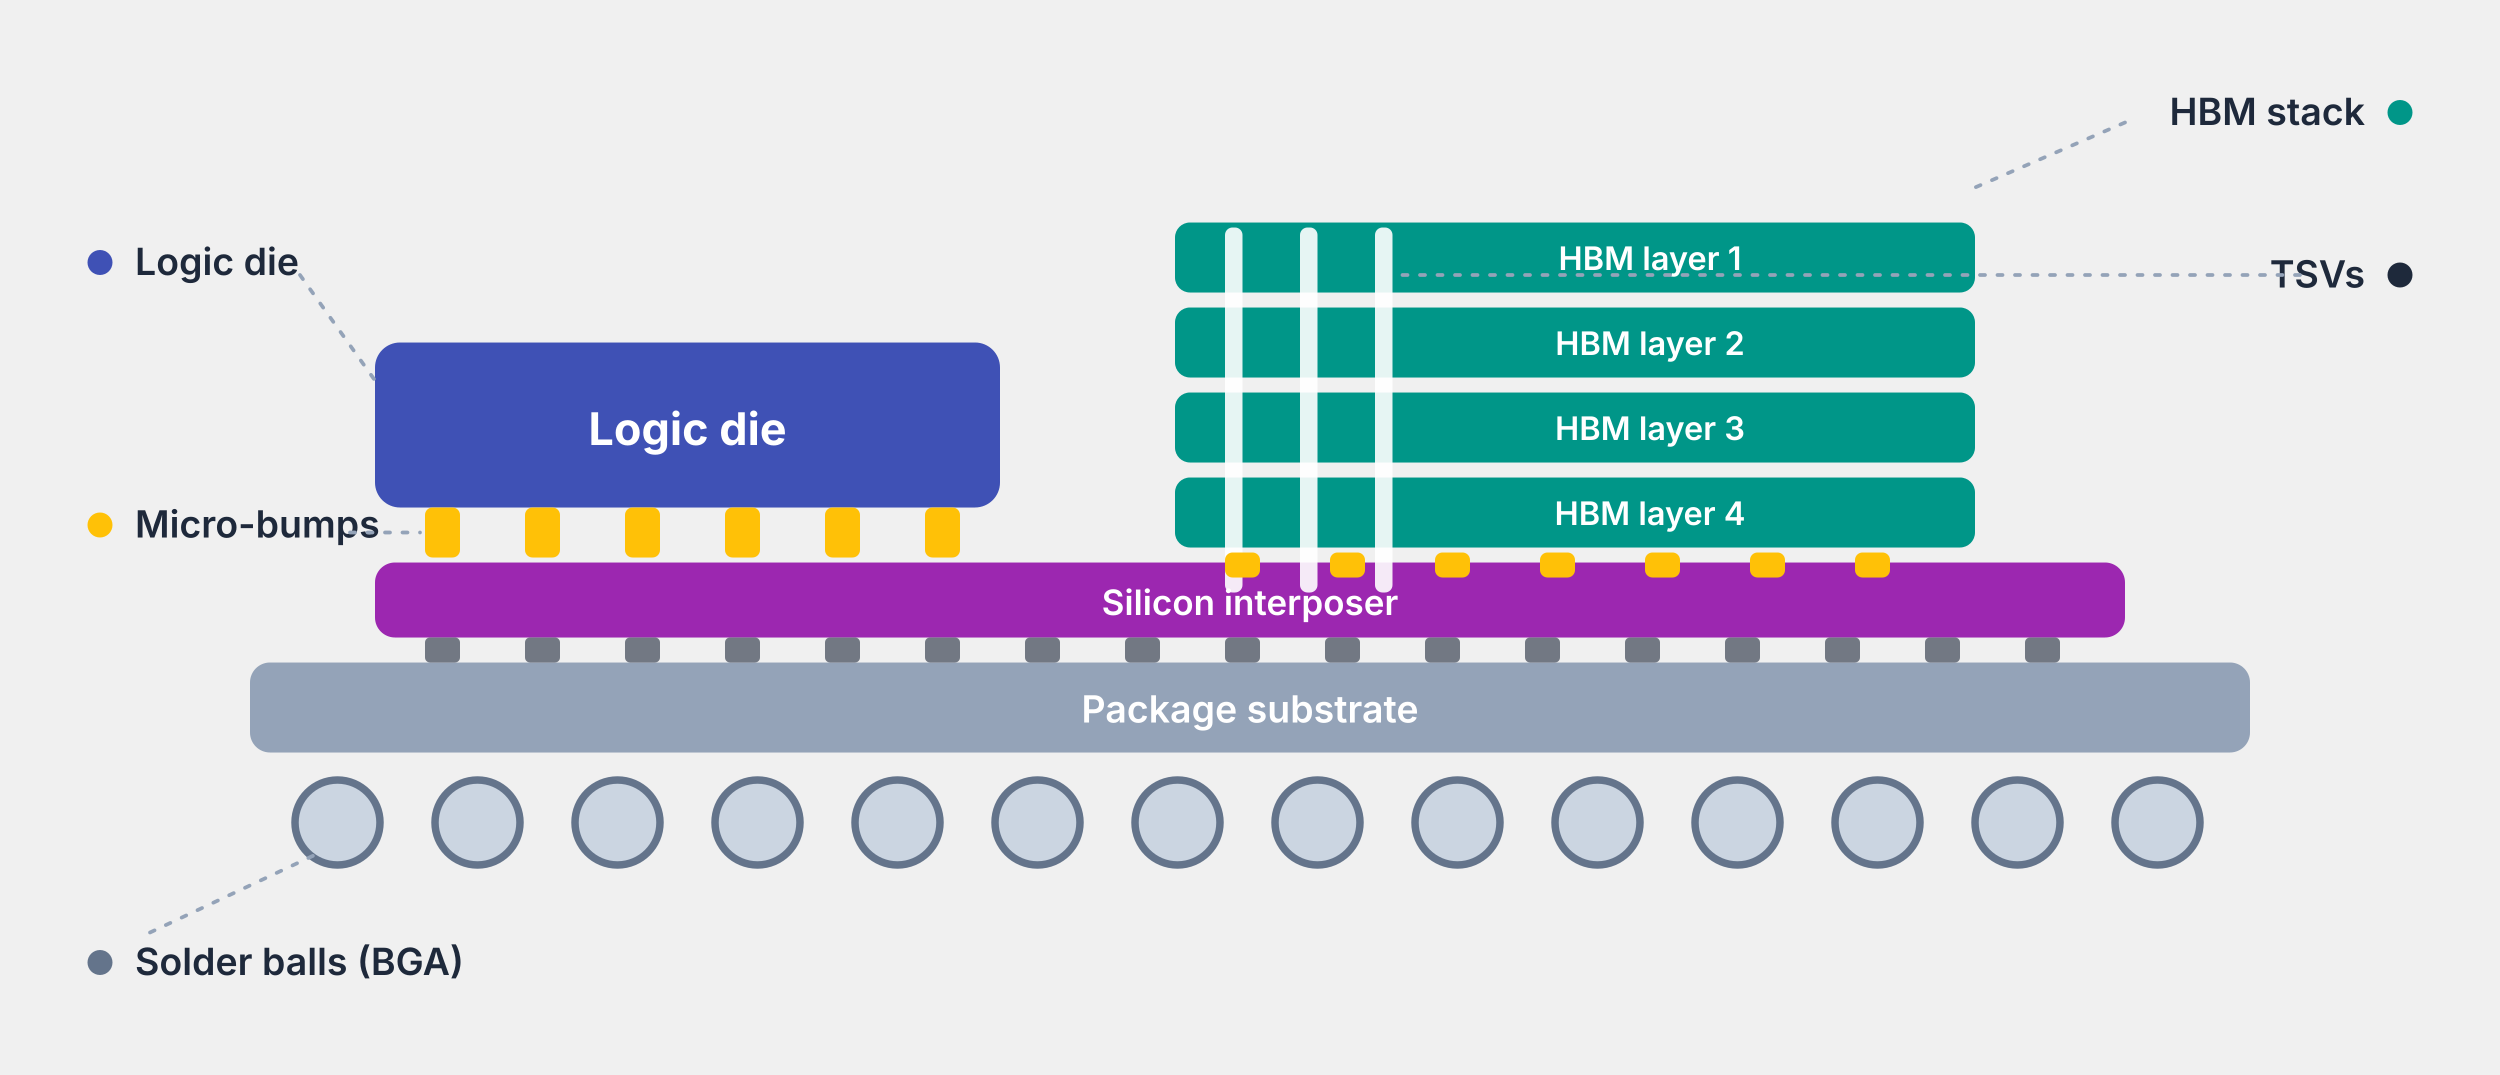
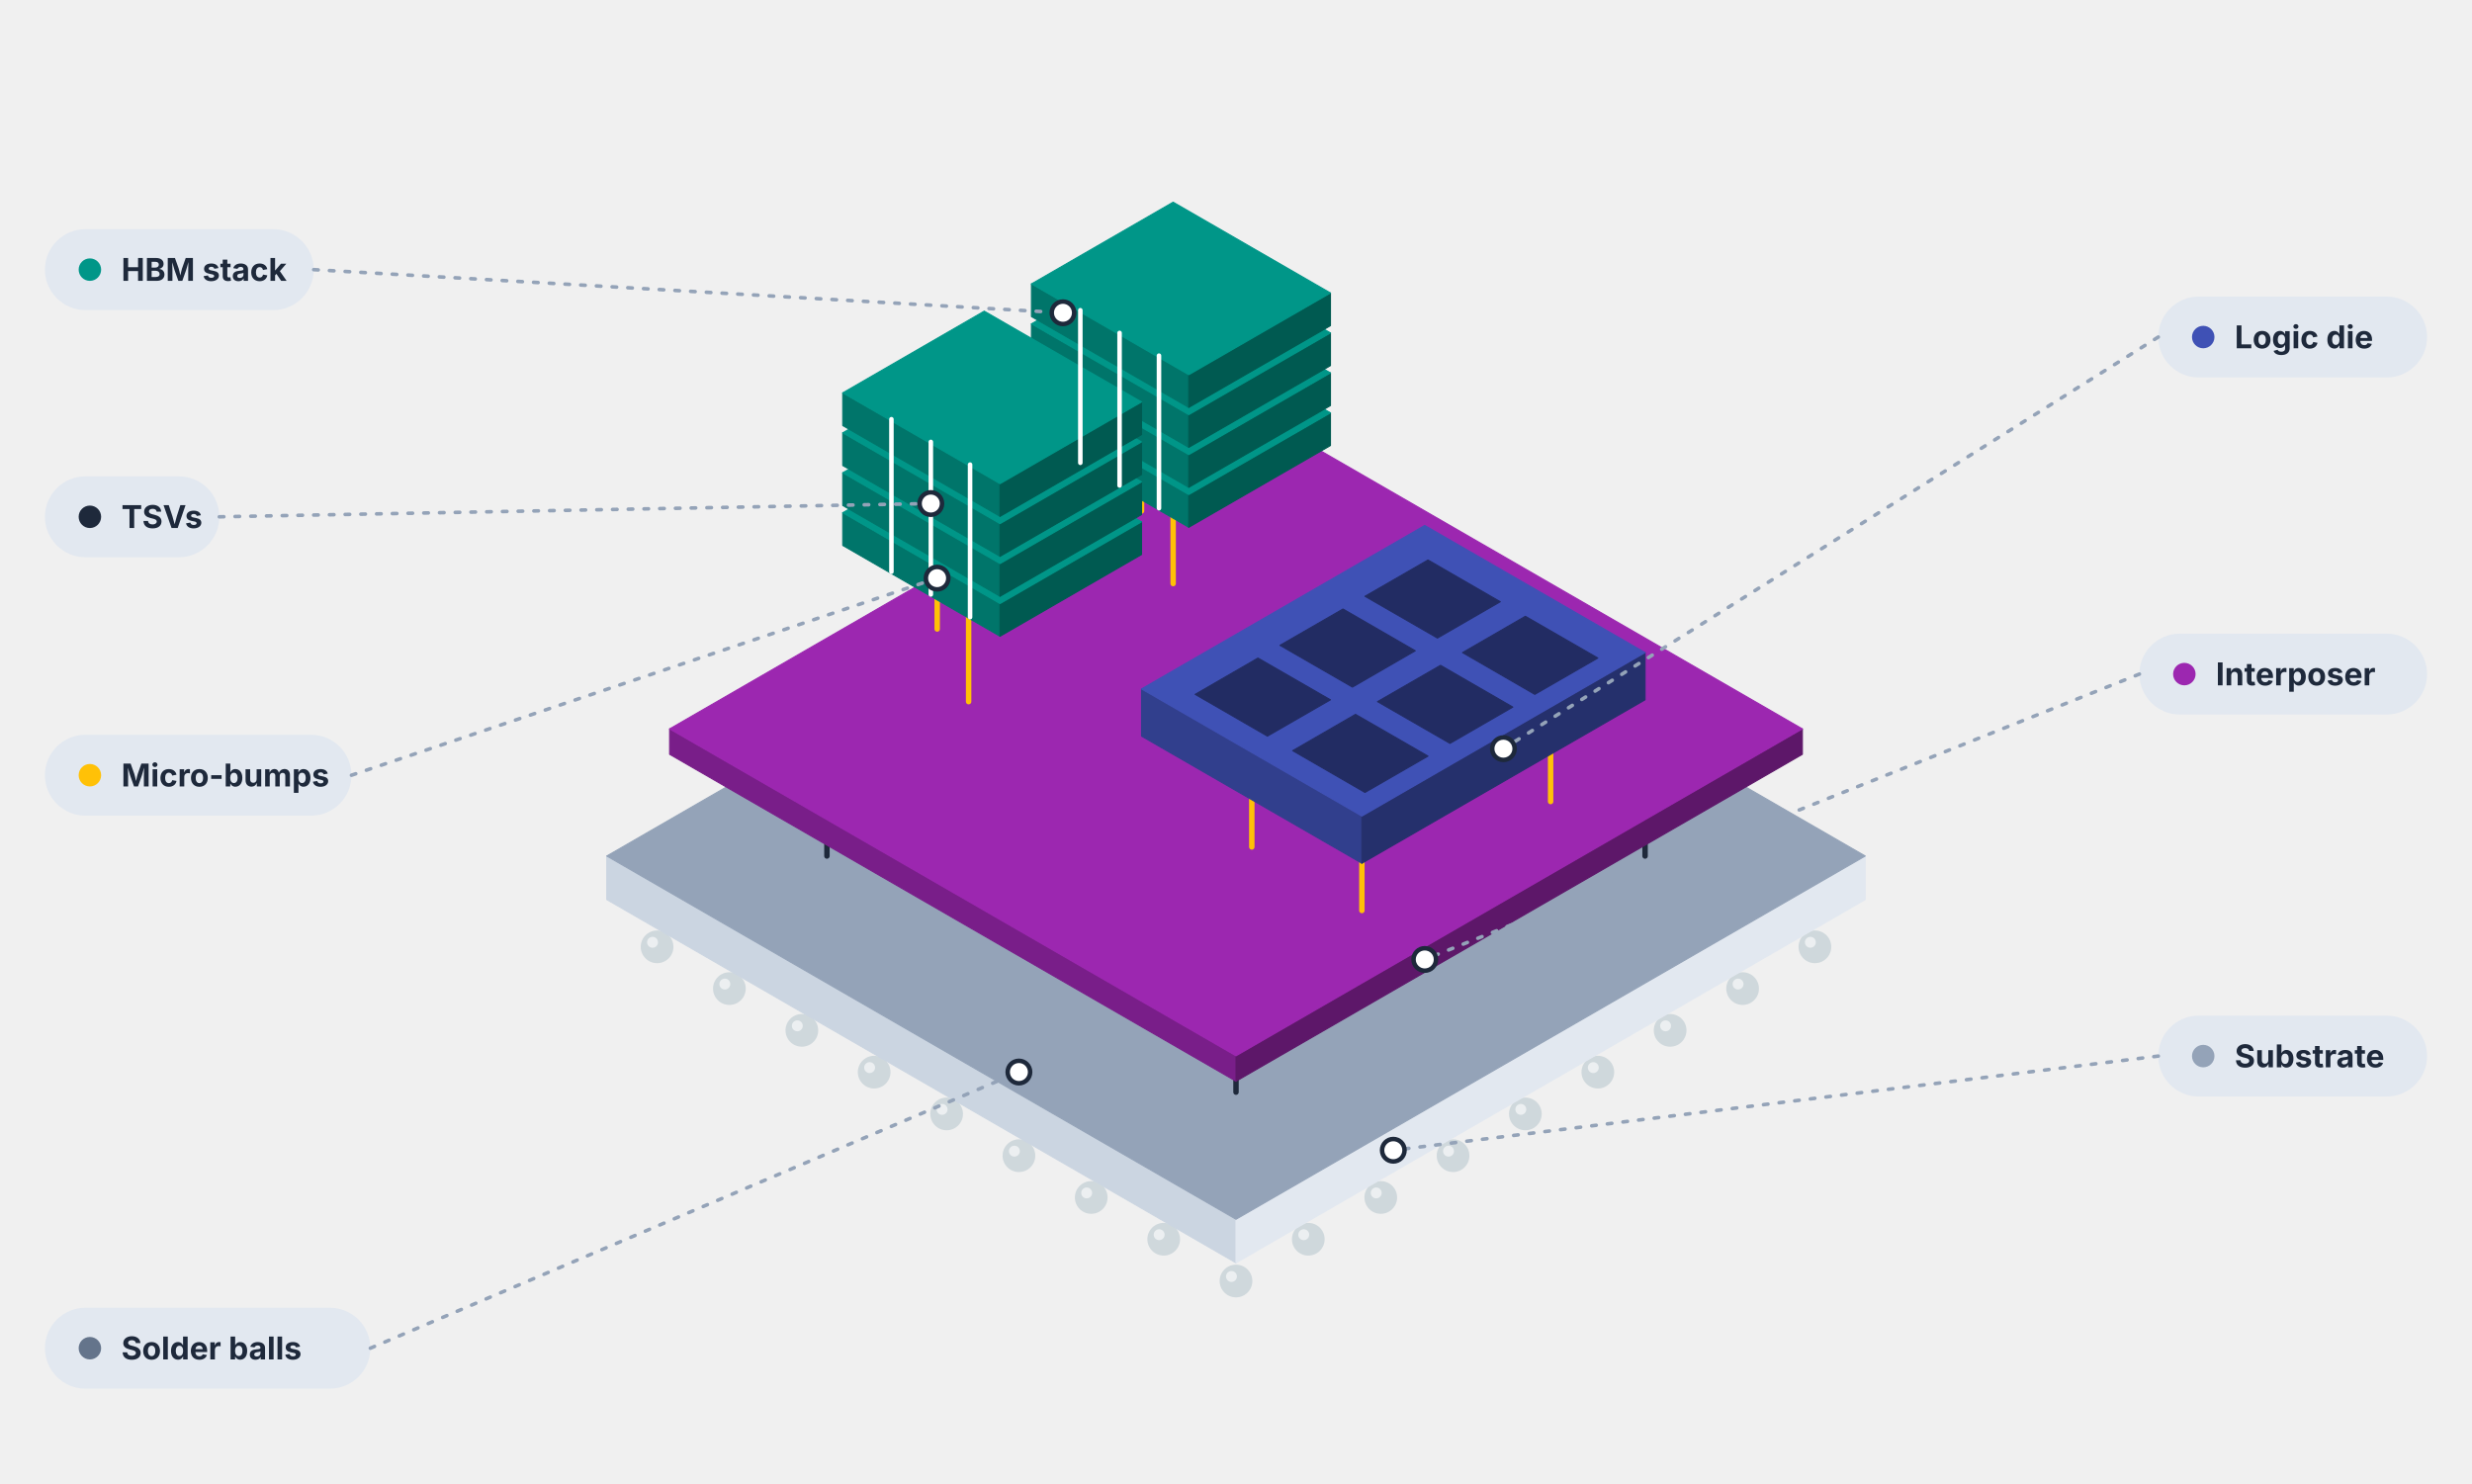
- <svg xmlns="http://www.w3.org/2000/svg" viewBox="0 0 1000 430" role="img" aria-label="Cross-section of an advanced package with logic die, HBM memory stack with TSVs, interposer, substrate and solder balls">
-   <g transform="translate(0,-95)">
-     <rect x="100.0" y="360.0" width="800.0" height="36.0" rx="8" fill="#94a3b8" fill-opacity="1" />
-     <text x="500.0" y="384.0" font-family="Inter,ui-sans-serif,system-ui,-apple-system,'Segoe UI',Roboto,sans-serif" font-size="15" fill="#ffffff" text-anchor="middle" font-weight="600" letter-spacing="0">Package substrate</text>
-     <circle cx="135.0" cy="424.0" r="17" fill="#cbd5e1" fill-opacity="1" stroke="#64748b" stroke-width="3" />
-     <circle cx="191.0" cy="424.0" r="17" fill="#cbd5e1" fill-opacity="1" stroke="#64748b" stroke-width="3" />
-     <circle cx="247.0" cy="424.0" r="17" fill="#cbd5e1" fill-opacity="1" stroke="#64748b" stroke-width="3" />
-     <circle cx="303.0" cy="424.0" r="17" fill="#cbd5e1" fill-opacity="1" stroke="#64748b" stroke-width="3" />
-     <circle cx="359.0" cy="424.0" r="17" fill="#cbd5e1" fill-opacity="1" stroke="#64748b" stroke-width="3" />
-     <circle cx="415.0" cy="424.0" r="17" fill="#cbd5e1" fill-opacity="1" stroke="#64748b" stroke-width="3" />
-     <circle cx="471.0" cy="424.0" r="17" fill="#cbd5e1" fill-opacity="1" stroke="#64748b" stroke-width="3" />
-     <circle cx="527.0" cy="424.0" r="17" fill="#cbd5e1" fill-opacity="1" stroke="#64748b" stroke-width="3" />
-     <circle cx="583.0" cy="424.0" r="17" fill="#cbd5e1" fill-opacity="1" stroke="#64748b" stroke-width="3" />
-     <circle cx="639.0" cy="424.0" r="17" fill="#cbd5e1" fill-opacity="1" stroke="#64748b" stroke-width="3" />
-     <circle cx="695.0" cy="424.0" r="17" fill="#cbd5e1" fill-opacity="1" stroke="#64748b" stroke-width="3" />
-     <circle cx="751.0" cy="424.0" r="17" fill="#cbd5e1" fill-opacity="1" stroke="#64748b" stroke-width="3" />
-     <circle cx="807.0" cy="424.0" r="17" fill="#cbd5e1" fill-opacity="1" stroke="#64748b" stroke-width="3" />
-     <circle cx="863.0" cy="424.0" r="17" fill="#cbd5e1" fill-opacity="1" stroke="#64748b" stroke-width="3" />
-     <rect x="150.0" y="320.0" width="700.0" height="30.0" rx="8" fill="#9C27B0" fill-opacity="1" />
-     <text x="500.0" y="341.0" font-family="Inter,ui-sans-serif,system-ui,-apple-system,'Segoe UI',Roboto,sans-serif" font-size="14" fill="#fff" text-anchor="middle" font-weight="600" letter-spacing="0">Silicon interposer</text>
-     <rect x="170.0" y="350.0" width="14.0" height="10.0" rx="2" fill="#1e293b" fill-opacity="0.6" />
-     <rect x="210.0" y="350.0" width="14.0" height="10.0" rx="2" fill="#1e293b" fill-opacity="0.6" />
-     <rect x="250.0" y="350.0" width="14.0" height="10.0" rx="2" fill="#1e293b" fill-opacity="0.6" />
-     <rect x="290.0" y="350.0" width="14.0" height="10.0" rx="2" fill="#1e293b" fill-opacity="0.6" />
-     <rect x="330.0" y="350.0" width="14.0" height="10.0" rx="2" fill="#1e293b" fill-opacity="0.6" />
-     <rect x="370.0" y="350.0" width="14.0" height="10.0" rx="2" fill="#1e293b" fill-opacity="0.6" />
-     <rect x="410.0" y="350.0" width="14.0" height="10.0" rx="2" fill="#1e293b" fill-opacity="0.6" />
-     <rect x="450.0" y="350.0" width="14.0" height="10.0" rx="2" fill="#1e293b" fill-opacity="0.6" />
-     <rect x="490.0" y="350.0" width="14.0" height="10.0" rx="2" fill="#1e293b" fill-opacity="0.6" />
-     <rect x="530.0" y="350.0" width="14.0" height="10.0" rx="2" fill="#1e293b" fill-opacity="0.6" />
-     <rect x="570.0" y="350.0" width="14.0" height="10.0" rx="2" fill="#1e293b" fill-opacity="0.6" />
-     <rect x="610.0" y="350.0" width="14.0" height="10.0" rx="2" fill="#1e293b" fill-opacity="0.6" />
-     <rect x="650.0" y="350.0" width="14.0" height="10.0" rx="2" fill="#1e293b" fill-opacity="0.6" />
-     <rect x="690.0" y="350.0" width="14.0" height="10.0" rx="2" fill="#1e293b" fill-opacity="0.6" />
-     <rect x="730.0" y="350.0" width="14.0" height="10.0" rx="2" fill="#1e293b" fill-opacity="0.6" />
-     <rect x="770.0" y="350.0" width="14.0" height="10.0" rx="2" fill="#1e293b" fill-opacity="0.6" />
-     <rect x="810.0" y="350.0" width="14.0" height="10.0" rx="2" fill="#1e293b" fill-opacity="0.6" />
-     <rect x="150.0" y="232.0" width="250.0" height="66.0" rx="10" fill="#3F51B5" fill-opacity="1" />
-     <text x="275.0" y="273.0" font-family="Inter,ui-sans-serif,system-ui,-apple-system,'Segoe UI',Roboto,sans-serif" font-size="18" fill="#fff" text-anchor="middle" font-weight="700" letter-spacing="0">Logic die</text>
-     <rect x="170.0" y="298.0" width="14.0" height="20.0" rx="3" fill="#FFC107" fill-opacity="1" />
-     <rect x="210.0" y="298.0" width="14.0" height="20.0" rx="3" fill="#FFC107" fill-opacity="1" />
-     <rect x="250.0" y="298.0" width="14.0" height="20.0" rx="3" fill="#FFC107" fill-opacity="1" />
-     <rect x="290.0" y="298.0" width="14.0" height="20.0" rx="3" fill="#FFC107" fill-opacity="1" />
-     <rect x="330.0" y="298.0" width="14.0" height="20.0" rx="3" fill="#FFC107" fill-opacity="1" />
-     <rect x="370.0" y="298.0" width="14.0" height="20.0" rx="3" fill="#FFC107" fill-opacity="1" />
-     <rect x="470.0" y="286.0" width="320.0" height="28.0" rx="6" fill="#009688" fill-opacity="1" />
-     <text x="660.0" y="305.0" font-family="Inter,ui-sans-serif,system-ui,-apple-system,'Segoe UI',Roboto,sans-serif" font-size="13" fill="#fff" text-anchor="middle" font-weight="600" letter-spacing="0">HBM layer 4</text>
-     <rect x="470.0" y="252.0" width="320.0" height="28.0" rx="6" fill="#009688" fill-opacity="1" />
-     <text x="660.0" y="271.0" font-family="Inter,ui-sans-serif,system-ui,-apple-system,'Segoe UI',Roboto,sans-serif" font-size="13" fill="#fff" text-anchor="middle" font-weight="600" letter-spacing="0">HBM layer 3</text>
-     <rect x="470.0" y="218.0" width="320.0" height="28.0" rx="6" fill="#009688" fill-opacity="1" />
-     <text x="660.0" y="237.0" font-family="Inter,ui-sans-serif,system-ui,-apple-system,'Segoe UI',Roboto,sans-serif" font-size="13" fill="#fff" text-anchor="middle" font-weight="600" letter-spacing="0">HBM layer 2</text>
-     <rect x="470.0" y="184.0" width="320.0" height="28.0" rx="6" fill="#009688" fill-opacity="1" />
-     <text x="660.0" y="203.0" font-family="Inter,ui-sans-serif,system-ui,-apple-system,'Segoe UI',Roboto,sans-serif" font-size="13" fill="#fff" text-anchor="middle" font-weight="600" letter-spacing="0">HBM layer 1</text>
-     <rect x="490.0" y="186.0" width="7.0" height="146.0" rx="3" fill="#fff" fill-opacity="0.9" />
-     <rect x="520.0" y="186.0" width="7.0" height="146.0" rx="3" fill="#fff" fill-opacity="0.9" />
-     <rect x="550.0" y="186.0" width="7.0" height="146.0" rx="3" fill="#fff" fill-opacity="0.9" />
-     <rect x="490.0" y="316.0" width="14.0" height="10.0" rx="3" fill="#FFC107" fill-opacity="1" />
-     <rect x="532.0" y="316.0" width="14.0" height="10.0" rx="3" fill="#FFC107" fill-opacity="1" />
-     <rect x="574.0" y="316.0" width="14.0" height="10.0" rx="3" fill="#FFC107" fill-opacity="1" />
-     <rect x="616.0" y="316.0" width="14.0" height="10.0" rx="3" fill="#FFC107" fill-opacity="1" />
-     <rect x="658.0" y="316.0" width="14.0" height="10.0" rx="3" fill="#FFC107" fill-opacity="1" />
-     <rect x="700.0" y="316.0" width="14.0" height="10.0" rx="3" fill="#FFC107" fill-opacity="1" />
-     <rect x="742.0" y="316.0" width="14.0" height="10.0" rx="3" fill="#FFC107" fill-opacity="1" />
-     <circle cx="960.0" cy="140.0" r="5" fill="#009688" fill-opacity="1" />
-     <text x="946.0" y="145.0" font-family="Inter,ui-sans-serif,system-ui,-apple-system,'Segoe UI',Roboto,sans-serif" font-size="15" fill="#1e293b" text-anchor="end" font-weight="600" letter-spacing="0">HBM stack</text>
-     <line x1="850.0" y1="144.0" x2="790.0" y2="170.0" stroke="#94a3b8" stroke-width="1.5" stroke-linecap="round" stroke-dasharray="2 5" />
-     <circle cx="960.0" cy="205.0" r="5" fill="#1e293b" fill-opacity="1" />
-     <text x="946.0" y="210.0" font-family="Inter,ui-sans-serif,system-ui,-apple-system,'Segoe UI',Roboto,sans-serif" font-size="15" fill="#1e293b" text-anchor="end" font-weight="600" letter-spacing="0">TSVs</text>
-     <line x1="920.0" y1="205.0" x2="557.0" y2="205.0" stroke="#94a3b8" stroke-width="1.5" stroke-linecap="round" stroke-dasharray="2 5" />
-     <circle cx="40.0" cy="200.0" r="5" fill="#3F51B5" fill-opacity="1" />
-     <text x="54.0" y="205.0" font-family="Inter,ui-sans-serif,system-ui,-apple-system,'Segoe UI',Roboto,sans-serif" font-size="15" fill="#1e293b" text-anchor="start" font-weight="600" letter-spacing="0">Logic die</text>
-     <line x1="120.0" y1="205.0" x2="152.0" y2="250.0" stroke="#94a3b8" stroke-width="1.5" stroke-linecap="round" stroke-dasharray="2 5" />
-     <circle cx="40.0" cy="305.0" r="5" fill="#FFC107" fill-opacity="1" />
-     <text x="54.0" y="310.0" font-family="Inter,ui-sans-serif,system-ui,-apple-system,'Segoe UI',Roboto,sans-serif" font-size="15" fill="#1e293b" text-anchor="start" font-weight="600" letter-spacing="0">Micro-bumps</text>
-     <line x1="140.0" y1="308.0" x2="168.0" y2="308.0" stroke="#94a3b8" stroke-width="1.5" stroke-linecap="round" stroke-dasharray="2 5" />
-     <circle cx="40.0" cy="480.0" r="5" fill="#64748b" fill-opacity="1" />
-     <text x="54.0" y="485.0" font-family="Inter,ui-sans-serif,system-ui,-apple-system,'Segoe UI',Roboto,sans-serif" font-size="15" fill="#1e293b" text-anchor="start" font-weight="600" letter-spacing="0">Solder balls (BGA)</text>
-     <line x1="60.0" y1="468.0" x2="128.0" y2="436.0" stroke="#94a3b8" stroke-width="1.5" stroke-linecap="round" stroke-dasharray="2 5" />
+ <svg xmlns="http://www.w3.org/2000/svg" viewBox="0 0 1100 660" role="img" aria-label="Exploded isometric view of an advanced package: logic die, HBM stacks with TSVs, interposer, substrate and solder balls">
+   <g transform="translate(550.0,238.7) scale(0.8083)">
+     <circle cx="0.0" cy="42.0" r="9" fill="#CFD8DC" fill-opacity="1" />
+     <circle cx="-2.5" cy="39.5" r="3" fill="#ffffff" fill-opacity="0.6" />
+     <circle cx="-39.8" cy="65.0" r="9" fill="#CFD8DC" fill-opacity="1" />
+     <circle cx="-42.3" cy="62.5" r="3" fill="#ffffff" fill-opacity="0.6" />
+     <circle cx="39.8" cy="65.0" r="9" fill="#CFD8DC" fill-opacity="1" />
+     <circle cx="37.3" cy="62.5" r="3" fill="#ffffff" fill-opacity="0.6" />
+     <circle cx="-79.7" cy="88.0" r="9" fill="#CFD8DC" fill-opacity="1" />
+     <circle cx="-82.2" cy="85.5" r="3" fill="#ffffff" fill-opacity="0.6" />
+     <circle cx="0.0" cy="88.0" r="9" fill="#CFD8DC" fill-opacity="1" />
+     <circle cx="-2.5" cy="85.5" r="3" fill="#ffffff" fill-opacity="0.6" />
+     <circle cx="79.7" cy="88.0" r="9" fill="#CFD8DC" fill-opacity="1" />
+     <circle cx="77.2" cy="85.5" r="3" fill="#ffffff" fill-opacity="0.6" />
+     <circle cx="-119.5" cy="111.0" r="9" fill="#CFD8DC" fill-opacity="1" />
+     <circle cx="-122.0" cy="108.5" r="3" fill="#ffffff" fill-opacity="0.6" />
+     <circle cx="-39.8" cy="111.0" r="9" fill="#CFD8DC" fill-opacity="1" />
+     <circle cx="-42.3" cy="108.5" r="3" fill="#ffffff" fill-opacity="0.6" />
+     <circle cx="39.8" cy="111.0" r="9" fill="#CFD8DC" fill-opacity="1" />
+     <circle cx="37.3" cy="108.5" r="3" fill="#ffffff" fill-opacity="0.6" />
+     <circle cx="119.5" cy="111.0" r="9" fill="#CFD8DC" fill-opacity="1" />
+     <circle cx="117.0" cy="108.5" r="3" fill="#ffffff" fill-opacity="0.6" />
+     <circle cx="-159.3" cy="134.0" r="9" fill="#CFD8DC" fill-opacity="1" />
+     <circle cx="-161.8" cy="131.5" r="3" fill="#ffffff" fill-opacity="0.6" />
+     <circle cx="-79.7" cy="134.0" r="9" fill="#CFD8DC" fill-opacity="1" />
+     <circle cx="-82.2" cy="131.5" r="3" fill="#ffffff" fill-opacity="0.6" />
+     <circle cx="0.0" cy="134.0" r="9" fill="#CFD8DC" fill-opacity="1" />
+     <circle cx="-2.5" cy="131.5" r="3" fill="#ffffff" fill-opacity="0.6" />
+     <circle cx="79.7" cy="134.0" r="9" fill="#CFD8DC" fill-opacity="1" />
+     <circle cx="77.2" cy="131.5" r="3" fill="#ffffff" fill-opacity="0.6" />
+     <circle cx="159.3" cy="134.0" r="9" fill="#CFD8DC" fill-opacity="1" />
+     <circle cx="156.8" cy="131.5" r="3" fill="#ffffff" fill-opacity="0.6" />
+     <circle cx="-199.2" cy="157.0" r="9" fill="#CFD8DC" fill-opacity="1" />
+     <circle cx="-201.7" cy="154.5" r="3" fill="#ffffff" fill-opacity="0.6" />
+     <circle cx="-119.5" cy="157.0" r="9" fill="#CFD8DC" fill-opacity="1" />
+     <circle cx="-122.0" cy="154.5" r="3" fill="#ffffff" fill-opacity="0.6" />
+     <circle cx="-39.8" cy="157.0" r="9" fill="#CFD8DC" fill-opacity="1" />
+     <circle cx="-42.3" cy="154.5" r="3" fill="#ffffff" fill-opacity="0.6" />
+     <circle cx="39.8" cy="157.0" r="9" fill="#CFD8DC" fill-opacity="1" />
+     <circle cx="37.3" cy="154.5" r="3" fill="#ffffff" fill-opacity="0.6" />
+     <circle cx="119.5" cy="157.0" r="9" fill="#CFD8DC" fill-opacity="1" />
+     <circle cx="117.0" cy="154.5" r="3" fill="#ffffff" fill-opacity="0.6" />
+     <circle cx="199.2" cy="157.0" r="9" fill="#CFD8DC" fill-opacity="1" />
+     <circle cx="196.7" cy="154.5" r="3" fill="#ffffff" fill-opacity="0.6" />
+     <circle cx="-239.0" cy="180.0" r="9" fill="#CFD8DC" fill-opacity="1" />
+     <circle cx="-241.5" cy="177.5" r="3" fill="#ffffff" fill-opacity="0.6" />
+     <circle cx="-159.3" cy="180.0" r="9" fill="#CFD8DC" fill-opacity="1" />
+     <circle cx="-161.8" cy="177.5" r="3" fill="#ffffff" fill-opacity="0.6" />
+     <circle cx="-79.7" cy="180.0" r="9" fill="#CFD8DC" fill-opacity="1" />
+     <circle cx="-82.2" cy="177.5" r="3" fill="#ffffff" fill-opacity="0.6" />
+     <circle cx="0.0" cy="180.0" r="9" fill="#CFD8DC" fill-opacity="1" />
+     <circle cx="-2.5" cy="177.5" r="3" fill="#ffffff" fill-opacity="0.6" />
+     <circle cx="79.7" cy="180.0" r="9" fill="#CFD8DC" fill-opacity="1" />
+     <circle cx="77.2" cy="177.5" r="3" fill="#ffffff" fill-opacity="0.6" />
+     <circle cx="159.3" cy="180.0" r="9" fill="#CFD8DC" fill-opacity="1" />
+     <circle cx="156.8" cy="177.5" r="3" fill="#ffffff" fill-opacity="0.6" />
+     <circle cx="239.0" cy="180.0" r="9" fill="#CFD8DC" fill-opacity="1" />
+     <circle cx="236.5" cy="177.5" r="3" fill="#ffffff" fill-opacity="0.6" />
+     <circle cx="-278.9" cy="203.0" r="9" fill="#CFD8DC" fill-opacity="1" />
+     <circle cx="-281.4" cy="200.5" r="3" fill="#ffffff" fill-opacity="0.6" />
+     <circle cx="-199.2" cy="203.0" r="9" fill="#CFD8DC" fill-opacity="1" />
+     <circle cx="-201.7" cy="200.5" r="3" fill="#ffffff" fill-opacity="0.6" />
+     <circle cx="-119.5" cy="203.0" r="9" fill="#CFD8DC" fill-opacity="1" />
+     <circle cx="-122.0" cy="200.5" r="3" fill="#ffffff" fill-opacity="0.6" />
+     <circle cx="-39.8" cy="203.0" r="9" fill="#CFD8DC" fill-opacity="1" />
+     <circle cx="-42.3" cy="200.5" r="3" fill="#ffffff" fill-opacity="0.6" />
+     <circle cx="39.8" cy="203.0" r="9" fill="#CFD8DC" fill-opacity="1" />
+     <circle cx="37.3" cy="200.5" r="3" fill="#ffffff" fill-opacity="0.6" />
+     <circle cx="119.5" cy="203.0" r="9" fill="#CFD8DC" fill-opacity="1" />
+     <circle cx="117.0" cy="200.5" r="3" fill="#ffffff" fill-opacity="0.6" />
+     <circle cx="199.2" cy="203.0" r="9" fill="#CFD8DC" fill-opacity="1" />
+     <circle cx="196.7" cy="200.5" r="3" fill="#ffffff" fill-opacity="0.6" />
+     <circle cx="278.9" cy="203.0" r="9" fill="#CFD8DC" fill-opacity="1" />
+     <circle cx="276.4" cy="200.5" r="3" fill="#ffffff" fill-opacity="0.6" />
+     <circle cx="-318.7" cy="226.0" r="9" fill="#CFD8DC" fill-opacity="1" />
+     <circle cx="-321.2" cy="223.5" r="3" fill="#ffffff" fill-opacity="0.6" />
+     <circle cx="-239.0" cy="226.0" r="9" fill="#CFD8DC" fill-opacity="1" />
+     <circle cx="-241.5" cy="223.5" r="3" fill="#ffffff" fill-opacity="0.6" />
+     <circle cx="-159.3" cy="226.0" r="9" fill="#CFD8DC" fill-opacity="1" />
+     <circle cx="-161.8" cy="223.5" r="3" fill="#ffffff" fill-opacity="0.6" />
+     <circle cx="-79.7" cy="226.0" r="9" fill="#CFD8DC" fill-opacity="1" />
+     <circle cx="-82.2" cy="223.5" r="3" fill="#ffffff" fill-opacity="0.6" />
+     <circle cx="0.0" cy="226.0" r="9" fill="#CFD8DC" fill-opacity="1" />
+     <circle cx="-2.5" cy="223.5" r="3" fill="#ffffff" fill-opacity="0.6" />
+     <circle cx="79.7" cy="226.0" r="9" fill="#CFD8DC" fill-opacity="1" />
+     <circle cx="77.2" cy="223.5" r="3" fill="#ffffff" fill-opacity="0.6" />
+     <circle cx="159.3" cy="226.0" r="9" fill="#CFD8DC" fill-opacity="1" />
+     <circle cx="156.8" cy="223.5" r="3" fill="#ffffff" fill-opacity="0.6" />
+     <circle cx="239.0" cy="226.0" r="9" fill="#CFD8DC" fill-opacity="1" />
+     <circle cx="236.5" cy="223.5" r="3" fill="#ffffff" fill-opacity="0.6" />
+     <circle cx="318.7" cy="226.0" r="9" fill="#CFD8DC" fill-opacity="1" />
+     <circle cx="316.2" cy="223.5" r="3" fill="#ffffff" fill-opacity="0.6" />
+     <circle cx="-278.9" cy="249.0" r="9" fill="#CFD8DC" fill-opacity="1" />
+     <circle cx="-281.4" cy="246.5" r="3" fill="#ffffff" fill-opacity="0.6" />
+     <circle cx="-199.2" cy="249.0" r="9" fill="#CFD8DC" fill-opacity="1" />
+     <circle cx="-201.7" cy="246.5" r="3" fill="#ffffff" fill-opacity="0.6" />
+     <circle cx="-119.5" cy="249.0" r="9" fill="#CFD8DC" fill-opacity="1" />
+     <circle cx="-122.0" cy="246.5" r="3" fill="#ffffff" fill-opacity="0.6" />
+     <circle cx="-39.8" cy="249.0" r="9" fill="#CFD8DC" fill-opacity="1" />
+     <circle cx="-42.3" cy="246.5" r="3" fill="#ffffff" fill-opacity="0.6" />
+     <circle cx="39.8" cy="249.0" r="9" fill="#CFD8DC" fill-opacity="1" />
+     <circle cx="37.3" cy="246.5" r="3" fill="#ffffff" fill-opacity="0.6" />
+     <circle cx="119.5" cy="249.0" r="9" fill="#CFD8DC" fill-opacity="1" />
+     <circle cx="117.0" cy="246.5" r="3" fill="#ffffff" fill-opacity="0.6" />
+     <circle cx="199.2" cy="249.0" r="9" fill="#CFD8DC" fill-opacity="1" />
+     <circle cx="196.7" cy="246.5" r="3" fill="#ffffff" fill-opacity="0.6" />
+     <circle cx="278.9" cy="249.0" r="9" fill="#CFD8DC" fill-opacity="1" />
+     <circle cx="276.4" cy="246.5" r="3" fill="#ffffff" fill-opacity="0.6" />
+     <circle cx="-239.0" cy="272.0" r="9" fill="#CFD8DC" fill-opacity="1" />
+     <circle cx="-241.5" cy="269.5" r="3" fill="#ffffff" fill-opacity="0.6" />
+     <circle cx="-159.3" cy="272.0" r="9" fill="#CFD8DC" fill-opacity="1" />
+     <circle cx="-161.8" cy="269.5" r="3" fill="#ffffff" fill-opacity="0.6" />
+     <circle cx="-79.7" cy="272.0" r="9" fill="#CFD8DC" fill-opacity="1" />
+     <circle cx="-82.2" cy="269.5" r="3" fill="#ffffff" fill-opacity="0.6" />
+     <circle cx="0.0" cy="272.0" r="9" fill="#CFD8DC" fill-opacity="1" />
+     <circle cx="-2.5" cy="269.5" r="3" fill="#ffffff" fill-opacity="0.6" />
+     <circle cx="79.7" cy="272.0" r="9" fill="#CFD8DC" fill-opacity="1" />
+     <circle cx="77.2" cy="269.5" r="3" fill="#ffffff" fill-opacity="0.6" />
+     <circle cx="159.3" cy="272.0" r="9" fill="#CFD8DC" fill-opacity="1" />
+     <circle cx="156.8" cy="269.5" r="3" fill="#ffffff" fill-opacity="0.6" />
+     <circle cx="239.0" cy="272.0" r="9" fill="#CFD8DC" fill-opacity="1" />
+     <circle cx="236.5" cy="269.5" r="3" fill="#ffffff" fill-opacity="0.6" />
+     <circle cx="-199.2" cy="295.0" r="9" fill="#CFD8DC" fill-opacity="1" />
+     <circle cx="-201.7" cy="292.5" r="3" fill="#ffffff" fill-opacity="0.6" />
+     <circle cx="-119.5" cy="295.0" r="9" fill="#CFD8DC" fill-opacity="1" />
+     <circle cx="-122.0" cy="292.5" r="3" fill="#ffffff" fill-opacity="0.6" />
+     <circle cx="-39.8" cy="295.0" r="9" fill="#CFD8DC" fill-opacity="1" />
+     <circle cx="-42.3" cy="292.5" r="3" fill="#ffffff" fill-opacity="0.6" />
+     <circle cx="39.8" cy="295.0" r="9" fill="#CFD8DC" fill-opacity="1" />
+     <circle cx="37.3" cy="292.5" r="3" fill="#ffffff" fill-opacity="0.6" />
+     <circle cx="119.5" cy="295.0" r="9" fill="#CFD8DC" fill-opacity="1" />
+     <circle cx="117.0" cy="292.5" r="3" fill="#ffffff" fill-opacity="0.6" />
+     <circle cx="199.2" cy="295.0" r="9" fill="#CFD8DC" fill-opacity="1" />
+     <circle cx="196.7" cy="292.5" r="3" fill="#ffffff" fill-opacity="0.6" />
+     <circle cx="-159.3" cy="318.0" r="9" fill="#CFD8DC" fill-opacity="1" />
+     <circle cx="-161.8" cy="315.5" r="3" fill="#ffffff" fill-opacity="0.6" />
+     <circle cx="-79.7" cy="318.0" r="9" fill="#CFD8DC" fill-opacity="1" />
+     <circle cx="-82.2" cy="315.5" r="3" fill="#ffffff" fill-opacity="0.6" />
+     <circle cx="0.0" cy="318.0" r="9" fill="#CFD8DC" fill-opacity="1" />
+     <circle cx="-2.5" cy="315.5" r="3" fill="#ffffff" fill-opacity="0.6" />
+     <circle cx="79.7" cy="318.0" r="9" fill="#CFD8DC" fill-opacity="1" />
+     <circle cx="77.2" cy="315.5" r="3" fill="#ffffff" fill-opacity="0.6" />
+     <circle cx="159.3" cy="318.0" r="9" fill="#CFD8DC" fill-opacity="1" />
+     <circle cx="156.8" cy="315.5" r="3" fill="#ffffff" fill-opacity="0.6" />
+     <circle cx="-119.5" cy="341.0" r="9" fill="#CFD8DC" fill-opacity="1" />
+     <circle cx="-122.0" cy="338.5" r="3" fill="#ffffff" fill-opacity="0.6" />
+     <circle cx="-39.8" cy="341.0" r="9" fill="#CFD8DC" fill-opacity="1" />
+     <circle cx="-42.3" cy="338.5" r="3" fill="#ffffff" fill-opacity="0.6" />
+     <circle cx="39.8" cy="341.0" r="9" fill="#CFD8DC" fill-opacity="1" />
+     <circle cx="37.3" cy="338.5" r="3" fill="#ffffff" fill-opacity="0.6" />
+     <circle cx="119.5" cy="341.0" r="9" fill="#CFD8DC" fill-opacity="1" />
+     <circle cx="117.0" cy="338.5" r="3" fill="#ffffff" fill-opacity="0.6" />
+     <circle cx="-79.7" cy="364.0" r="9" fill="#CFD8DC" fill-opacity="1" />
+     <circle cx="-82.2" cy="361.5" r="3" fill="#ffffff" fill-opacity="0.6" />
+     <circle cx="0.0" cy="364.0" r="9" fill="#CFD8DC" fill-opacity="1" />
+     <circle cx="-2.5" cy="361.5" r="3" fill="#ffffff" fill-opacity="0.6" />
+     <circle cx="79.7" cy="364.0" r="9" fill="#CFD8DC" fill-opacity="1" />
+     <circle cx="77.2" cy="361.5" r="3" fill="#ffffff" fill-opacity="0.6" />
+     <circle cx="-39.8" cy="387.0" r="9" fill="#CFD8DC" fill-opacity="1" />
+     <circle cx="-42.3" cy="384.5" r="3" fill="#ffffff" fill-opacity="0.6" />
+     <circle cx="39.8" cy="387.0" r="9" fill="#CFD8DC" fill-opacity="1" />
+     <circle cx="37.3" cy="384.5" r="3" fill="#ffffff" fill-opacity="0.6" />
+     <circle cx="0.0" cy="410.0" r="9" fill="#CFD8DC" fill-opacity="1" />
+     <circle cx="-2.5" cy="407.5" r="3" fill="#ffffff" fill-opacity="0.6" />
+     <polygon points="-346.4,176.0 0.0,376.0 0.0,400.0 -346.4,200.0" fill="#cbd5e1" fill-opacity="1" stroke="#cbd5e1" stroke-width=".6" stroke-linejoin="round" />
+     <polygon points="346.4,176.0 0.0,376.0 0.0,400.0 346.4,200.0" fill="#e2e8f0" fill-opacity="1" stroke="#e2e8f0" stroke-width=".6" stroke-linejoin="round" />
+     <polygon points="0.0,-24.0 346.4,176.0 0.0,376.0 -346.4,176.0" fill="#94a3b8" fill-opacity="1" stroke="#94a3b8" stroke-width=".6" stroke-linejoin="round" />
+     <line x1="0.0" y1="46.0" x2="0.0" y2="-10.0" stroke="#1e293b" stroke-width="3" stroke-linecap="round" />
+     <line x1="225.2" y1="176.0" x2="225.2" y2="120.0" stroke="#1e293b" stroke-width="3" stroke-linecap="round" />
+     <line x1="-225.2" y1="176.0" x2="-225.2" y2="120.0" stroke="#1e293b" stroke-width="3" stroke-linecap="round" />
+     <line x1="0.0" y1="306.0" x2="0.0" y2="250.0" stroke="#1e293b" stroke-width="3" stroke-linecap="round" />
+     <line x1="0.0" y1="176.0" x2="0.0" y2="120.0" stroke="#1e293b" stroke-width="3" stroke-linecap="round" />
+     <line x1="112.6" y1="111.0" x2="112.6" y2="55.0" stroke="#1e293b" stroke-width="3" stroke-linecap="round" />
+     <line x1="-112.6" y1="111.0" x2="-112.6" y2="55.0" stroke="#1e293b" stroke-width="3" stroke-linecap="round" />
+     <polygon points="-311.8,106.0 0.0,286.0 0.0,300.0 -311.8,120.0" fill="#791e89" fill-opacity="1" stroke="#791e89" stroke-width=".6" stroke-linejoin="round" />
+     <polygon points="311.8,106.0 0.0,286.0 0.0,300.0 311.8,120.0" fill="#5d1769" fill-opacity="1" stroke="#5d1769" stroke-width=".6" stroke-linejoin="round" />
+     <polygon points="0.0,-74.0 311.8,106.0 0.0,286.0 -311.8,106.0" fill="#9C27B0" fill-opacity="1" stroke="#9C27B0" stroke-width=".6" stroke-linejoin="round" />
+     <line x1="112.6" y1="111.0" x2="112.6" y2="55.0" stroke="#FFC107" stroke-width="3" stroke-linecap="round" />
+     <line x1="173.2" y1="146.0" x2="173.2" y2="90.0" stroke="#FFC107" stroke-width="3" stroke-linecap="round" />
+     <line x1="8.7" y1="171.0" x2="8.7" y2="115.0" stroke="#FFC107" stroke-width="3" stroke-linecap="round" />
+     <line x1="69.3" y1="206.0" x2="69.3" y2="150.0" stroke="#FFC107" stroke-width="3" stroke-linecap="round" />
+     <line x1="-52.0" y1="-14.0" x2="-52.0" y2="-70.0" stroke="#FFC107" stroke-width="3" stroke-linecap="round" />
+     <line x1="-34.6" y1="26.0" x2="-34.6" y2="-30.0" stroke="#FFC107" stroke-width="3" stroke-linecap="round" />
+     <line x1="-164.5" y1="51.0" x2="-164.5" y2="-5.0" stroke="#FFC107" stroke-width="3" stroke-linecap="round" />
+     <line x1="-147.2" y1="91.0" x2="-147.2" y2="35.0" stroke="#FFC107" stroke-width="3" stroke-linecap="round" />
+     <polygon points="-112.6,-73.0 -26.0,-23.0 -26.0,-5.0 -112.6,-55.0" fill="#00756a" fill-opacity="1" stroke="#00756a" stroke-width=".6" stroke-linejoin="round" />
+     <polygon points="52.0,-68.0 -26.0,-23.0 -26.0,-5.0 52.0,-50.0" fill="#005a51" fill-opacity="1" stroke="#005a51" stroke-width=".6" stroke-linejoin="round" />
+     <polygon points="-34.6,-118.0 52.0,-68.0 -26.0,-23.0 -112.6,-73.0" fill="#009688" fill-opacity="1" stroke="#009688" stroke-width=".6" stroke-linejoin="round" />
+     <polygon points="-112.6,-95.0 -26.0,-45.0 -26.0,-27.0 -112.6,-77.0" fill="#00756a" fill-opacity="1" stroke="#00756a" stroke-width=".6" stroke-linejoin="round" />
+     <polygon points="52.0,-90.0 -26.0,-45.0 -26.0,-27.0 52.0,-72.0" fill="#005a51" fill-opacity="1" stroke="#005a51" stroke-width=".6" stroke-linejoin="round" />
+     <polygon points="-34.6,-140.0 52.0,-90.0 -26.0,-45.0 -112.6,-95.0" fill="#009688" fill-opacity="1" stroke="#009688" stroke-width=".6" stroke-linejoin="round" />
+     <polygon points="-112.6,-117.0 -26.0,-67.0 -26.0,-49.0 -112.6,-99.0" fill="#00756a" fill-opacity="1" stroke="#00756a" stroke-width=".6" stroke-linejoin="round" />
+     <polygon points="52.0,-112.0 -26.0,-67.0 -26.0,-49.0 52.0,-94.0" fill="#005a51" fill-opacity="1" stroke="#005a51" stroke-width=".6" stroke-linejoin="round" />
+     <polygon points="-34.6,-162.0 52.0,-112.0 -26.0,-67.0 -112.6,-117.0" fill="#009688" fill-opacity="1" stroke="#009688" stroke-width=".6" stroke-linejoin="round" />
+     <polygon points="-112.6,-139.0 -26.0,-89.0 -26.0,-71.0 -112.6,-121.0" fill="#00756a" fill-opacity="1" stroke="#00756a" stroke-width=".6" stroke-linejoin="round" />
+     <polygon points="52.0,-134.0 -26.0,-89.0 -26.0,-71.0 52.0,-116.0" fill="#005a51" fill-opacity="1" stroke="#005a51" stroke-width=".6" stroke-linejoin="round" />
+     <polygon points="-34.6,-184.0 52.0,-134.0 -26.0,-89.0 -112.6,-139.0" fill="#009688" fill-opacity="1" stroke="#009688" stroke-width=".6" stroke-linejoin="round" />
+     <polygon points="-216.5,-13.0 -129.9,37.0 -129.9,55.0 -216.5,5.0" fill="#00756a" fill-opacity="1" stroke="#00756a" stroke-width=".6" stroke-linejoin="round" />
+     <polygon points="-52.0,-8.0 -129.9,37.0 -129.9,55.0 -52.0,10.0" fill="#005a51" fill-opacity="1" stroke="#005a51" stroke-width=".6" stroke-linejoin="round" />
+     <polygon points="-138.6,-58.0 -52.0,-8.0 -129.9,37.0 -216.5,-13.0" fill="#009688" fill-opacity="1" stroke="#009688" stroke-width=".6" stroke-linejoin="round" />
+     <polygon points="-216.5,-35.0 -129.9,15.0 -129.9,33.0 -216.5,-17.0" fill="#00756a" fill-opacity="1" stroke="#00756a" stroke-width=".6" stroke-linejoin="round" />
+     <polygon points="-52.0,-30.0 -129.9,15.0 -129.9,33.0 -52.0,-12.0" fill="#005a51" fill-opacity="1" stroke="#005a51" stroke-width=".6" stroke-linejoin="round" />
+     <polygon points="-138.6,-80.0 -52.0,-30.0 -129.9,15.0 -216.5,-35.0" fill="#009688" fill-opacity="1" stroke="#009688" stroke-width=".6" stroke-linejoin="round" />
+     <polygon points="-216.5,-57.0 -129.9,-7.0 -129.9,11.0 -216.5,-39.0" fill="#00756a" fill-opacity="1" stroke="#00756a" stroke-width=".6" stroke-linejoin="round" />
+     <polygon points="-52.0,-52.0 -129.9,-7.0 -129.9,11.0 -52.0,-34.0" fill="#005a51" fill-opacity="1" stroke="#005a51" stroke-width=".6" stroke-linejoin="round" />
+     <polygon points="-138.6,-102.0 -52.0,-52.0 -129.9,-7.0 -216.5,-57.0" fill="#009688" fill-opacity="1" stroke="#009688" stroke-width=".6" stroke-linejoin="round" />
+     <polygon points="-216.5,-79.0 -129.9,-29.0 -129.9,-11.0 -216.5,-61.0" fill="#00756a" fill-opacity="1" stroke="#00756a" stroke-width=".6" stroke-linejoin="round" />
+     <polygon points="-52.0,-74.0 -129.9,-29.0 -129.9,-11.0 -52.0,-56.0" fill="#005a51" fill-opacity="1" stroke="#005a51" stroke-width=".6" stroke-linejoin="round" />
+     <polygon points="-138.6,-124.0 -52.0,-74.0 -129.9,-29.0 -216.5,-79.0" fill="#009688" fill-opacity="1" stroke="#009688" stroke-width=".6" stroke-linejoin="round" />
+     <line x1="-85.7" y1="-40.5" x2="-85.7" y2="-124.5" stroke="#ffffff" stroke-width="2.5" stroke-linecap="round" />
+     <line x1="-64.1" y1="-28.0" x2="-64.1" y2="-112.0" stroke="#ffffff" stroke-width="2.5" stroke-linecap="round" />
+     <line x1="-42.4" y1="-15.5" x2="-42.4" y2="-99.5" stroke="#ffffff" stroke-width="2.5" stroke-linecap="round" />
+     <line x1="-189.7" y1="19.5" x2="-189.7" y2="-64.5" stroke="#ffffff" stroke-width="2.5" stroke-linecap="round" />
+     <line x1="-168.0" y1="32.0" x2="-168.0" y2="-52.0" stroke="#ffffff" stroke-width="2.5" stroke-linecap="round" />
+     <line x1="-146.4" y1="44.5" x2="-146.4" y2="-39.5" stroke="#ffffff" stroke-width="2.5" stroke-linecap="round" />
+     <polygon points="-52.0,84.0 69.3,154.0 69.3,180.0 -52.0,110.0" fill="#313f8d" fill-opacity="1" stroke="#313f8d" stroke-width=".6" stroke-linejoin="round" />
+     <polygon points="225.2,64.0 69.3,154.0 69.3,180.0 225.2,90.0" fill="#25306c" fill-opacity="1" stroke="#25306c" stroke-width=".6" stroke-linejoin="round" />
+     <polygon points="103.9,-6.0 225.2,64.0 69.3,154.0 -52.0,84.0" fill="#3F51B5" fill-opacity="1" stroke="#3F51B5" stroke-width=".6" stroke-linejoin="round" />
+     <polygon points="105.7,13.0 145.5,36.0 110.9,56.0 71.0,33.0" fill="#222c63" fill-opacity="1" stroke="#222c63" stroke-width=".6" stroke-linejoin="round" />
+     <polygon points="58.9,40.0 98.7,63.0 64.1,83.0 24.2,60.0" fill="#222c63" fill-opacity="1" stroke="#222c63" stroke-width=".6" stroke-linejoin="round" />
+     <polygon points="12.1,67.0 52.0,90.0 17.3,110.0 -22.5,87.0" fill="#222c63" fill-opacity="1" stroke="#222c63" stroke-width=".6" stroke-linejoin="round" />
+     <polygon points="159.3,44.0 199.2,67.0 164.5,87.0 124.7,64.0" fill="#222c63" fill-opacity="1" stroke="#222c63" stroke-width=".6" stroke-linejoin="round" />
+     <polygon points="112.6,71.0 152.4,94.0 117.8,114.0 77.9,91.0" fill="#222c63" fill-opacity="1" stroke="#222c63" stroke-width=".6" stroke-linejoin="round" />
+     <polygon points="65.8,98.0 105.7,121.0 71.0,141.0 31.2,118.0" fill="#222c63" fill-opacity="1" stroke="#222c63" stroke-width=".6" stroke-linejoin="round" />
  </g>
+   <rect x="20.0" y="102.0" width="119.6" height="36.0" rx="18" fill="#e2e8f0" fill-opacity="1" />
+   <circle cx="40.0" cy="120.0" r="5" fill="#009688" fill-opacity="1" />
+   <text x="54.0" y="125.0" font-family="Inter,ui-sans-serif,system-ui,-apple-system,'Segoe UI',Roboto,sans-serif" font-size="14" fill="#1e293b" text-anchor="start" font-weight="650" letter-spacing="0">HBM stack</text>
+   <line x1="139.6" y1="120.0" x2="473.0" y2="139.2" stroke="#94a3b8" stroke-width="1.6" stroke-linecap="round" stroke-dasharray="2 5" />
+   <circle cx="473.0" cy="139.2" r="5" fill="#ffffff" fill-opacity="1" stroke="#1e293b" stroke-width="2" />
+   <rect x="20.0" y="212.0" width="77.6" height="36.0" rx="18" fill="#e2e8f0" fill-opacity="1" />
+   <circle cx="40.0" cy="230.0" r="5" fill="#1e293b" fill-opacity="1" />
+   <text x="54.0" y="235.0" font-family="Inter,ui-sans-serif,system-ui,-apple-system,'Segoe UI',Roboto,sans-serif" font-size="14" fill="#1e293b" text-anchor="start" font-weight="650" letter-spacing="0">TSVs</text>
+   <line x1="97.6" y1="230.0" x2="414.2" y2="224.1" stroke="#94a3b8" stroke-width="1.6" stroke-linecap="round" stroke-dasharray="2 5" />
+   <circle cx="414.2" cy="224.1" r="5" fill="#ffffff" fill-opacity="1" stroke="#1e293b" stroke-width="2" />
+   <rect x="20.0" y="327.0" width="136.4" height="36.0" rx="18" fill="#e2e8f0" fill-opacity="1" />
+   <circle cx="40.0" cy="345.0" r="5" fill="#FFC107" fill-opacity="1" />
+   <text x="54.0" y="350.0" font-family="Inter,ui-sans-serif,system-ui,-apple-system,'Segoe UI',Roboto,sans-serif" font-size="14" fill="#1e293b" text-anchor="start" font-weight="650" letter-spacing="0">Micro-bumps</text>
+   <line x1="156.4" y1="345.0" x2="417.0" y2="257.3" stroke="#94a3b8" stroke-width="1.6" stroke-linecap="round" stroke-dasharray="2 5" />
+   <circle cx="417.0" cy="257.3" r="5" fill="#ffffff" fill-opacity="1" stroke="#1e293b" stroke-width="2" />
+   <rect x="20.0" y="582.0" width="144.8" height="36.0" rx="18" fill="#e2e8f0" fill-opacity="1" />
+   <circle cx="40.0" cy="600.0" r="5" fill="#64748b" fill-opacity="1" />
+   <text x="54.0" y="605.0" font-family="Inter,ui-sans-serif,system-ui,-apple-system,'Segoe UI',Roboto,sans-serif" font-size="14" fill="#1e293b" text-anchor="start" font-weight="650" letter-spacing="0">Solder balls</text>
+   <line x1="164.8" y1="600.0" x2="453.4" y2="477.1" stroke="#94a3b8" stroke-width="1.6" stroke-linecap="round" stroke-dasharray="2 5" />
+   <circle cx="453.4" cy="477.1" r="5" fill="#ffffff" fill-opacity="1" stroke="#1e293b" stroke-width="2" />
+   <rect x="960.4" y="132.0" width="119.6" height="36.0" rx="18" fill="#e2e8f0" fill-opacity="1" />
+   <circle cx="980.4" cy="150.0" r="5" fill="#3F51B5" fill-opacity="1" />
+   <text x="994.4" y="155.0" font-family="Inter,ui-sans-serif,system-ui,-apple-system,'Segoe UI',Roboto,sans-serif" font-size="14" fill="#1e293b" text-anchor="start" font-weight="650" letter-spacing="0">Logic die</text>
+   <line x1="960.4" y1="150.0" x2="669.0" y2="333.2" stroke="#94a3b8" stroke-width="1.6" stroke-linecap="round" stroke-dasharray="2 5" />
+   <circle cx="669.0" cy="333.2" r="5" fill="#ffffff" fill-opacity="1" stroke="#1e293b" stroke-width="2" />
+   <rect x="952.0" y="282.0" width="128.0" height="36.0" rx="18" fill="#e2e8f0" fill-opacity="1" />
+   <circle cx="972.0" cy="300.0" r="5" fill="#9C27B0" fill-opacity="1" />
+   <text x="986.0" y="305.0" font-family="Inter,ui-sans-serif,system-ui,-apple-system,'Segoe UI',Roboto,sans-serif" font-size="14" fill="#1e293b" text-anchor="start" font-weight="650" letter-spacing="0">Interposer</text>
+   <line x1="952.0" y1="300.0" x2="634.0" y2="427.0" stroke="#94a3b8" stroke-width="1.6" stroke-linecap="round" stroke-dasharray="2 5" />
+   <circle cx="634.0" cy="427.0" r="5" fill="#ffffff" fill-opacity="1" stroke="#1e293b" stroke-width="2" />
+   <rect x="960.4" y="452.0" width="119.6" height="36.0" rx="18" fill="#e2e8f0" fill-opacity="1" />
+   <circle cx="980.4" cy="470.0" r="5" fill="#94a3b8" fill-opacity="1" />
+   <text x="994.4" y="475.0" font-family="Inter,ui-sans-serif,system-ui,-apple-system,'Segoe UI',Roboto,sans-serif" font-size="14" fill="#1e293b" text-anchor="start" font-weight="650" letter-spacing="0">Substrate</text>
+   <line x1="960.4" y1="470.0" x2="620.0" y2="511.9" stroke="#94a3b8" stroke-width="1.6" stroke-linecap="round" stroke-dasharray="2 5" />
+   <circle cx="620.0" cy="511.9" r="5" fill="#ffffff" fill-opacity="1" stroke="#1e293b" stroke-width="2" />
</svg>
